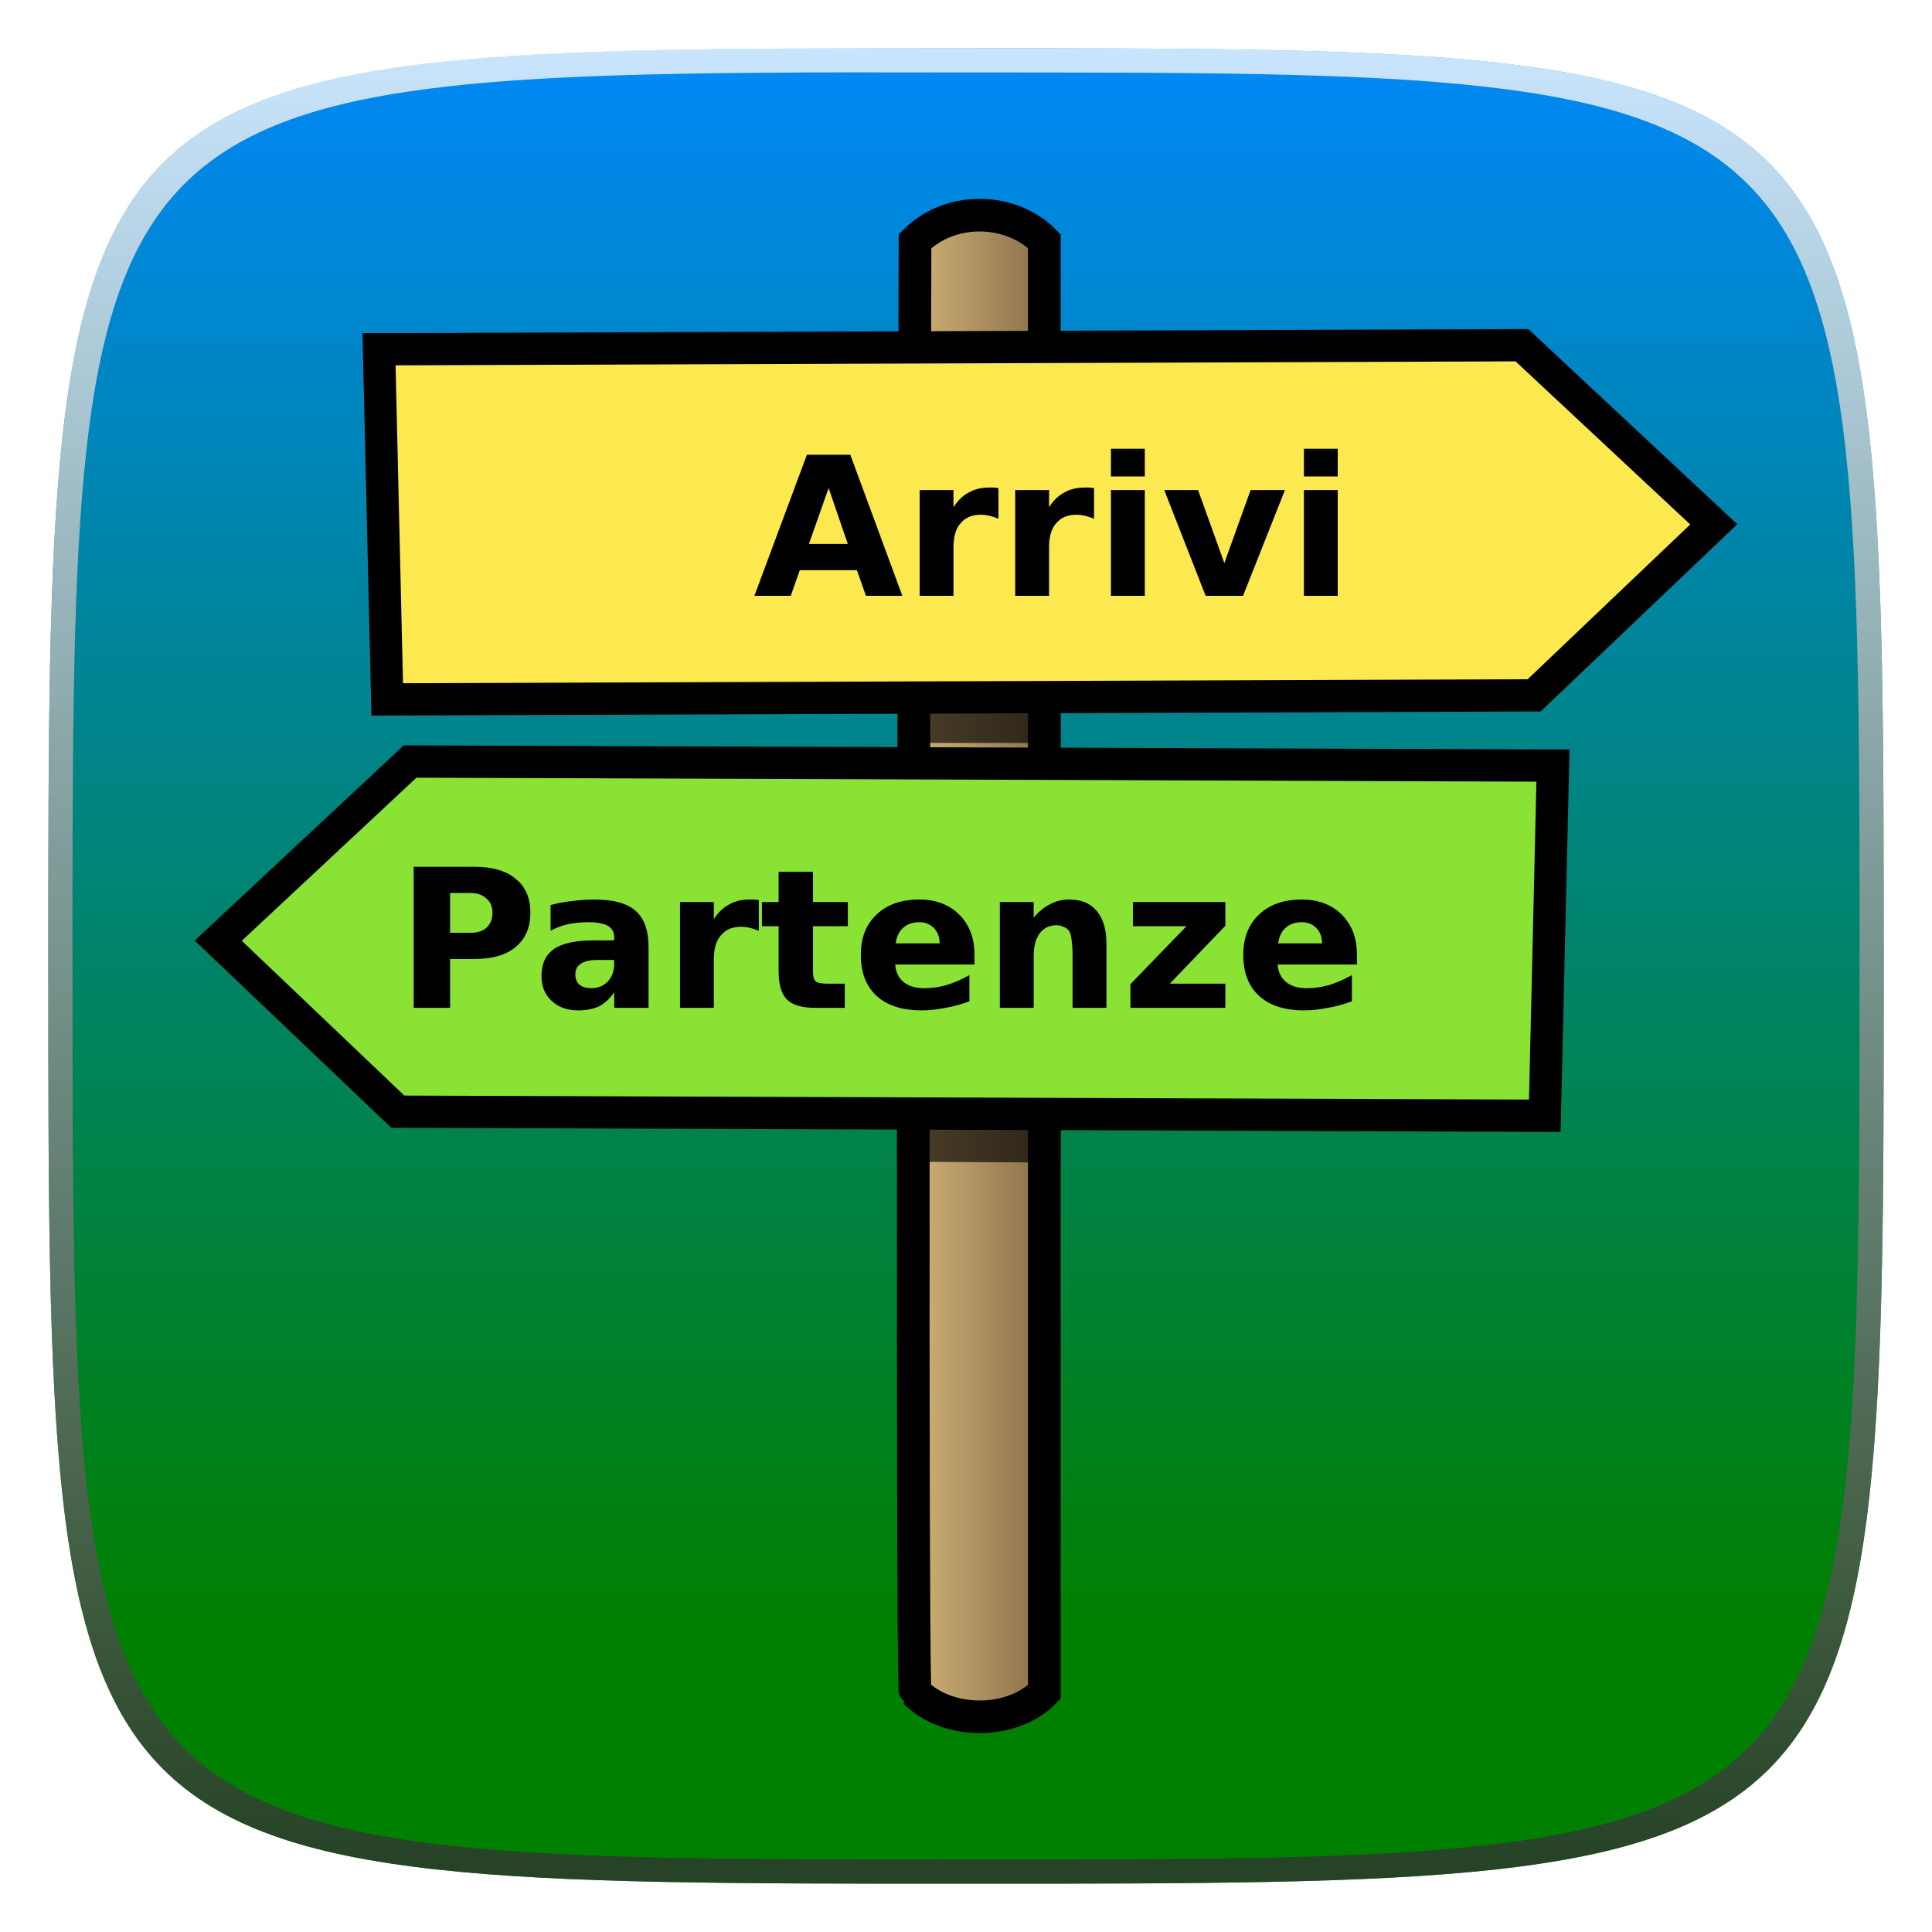
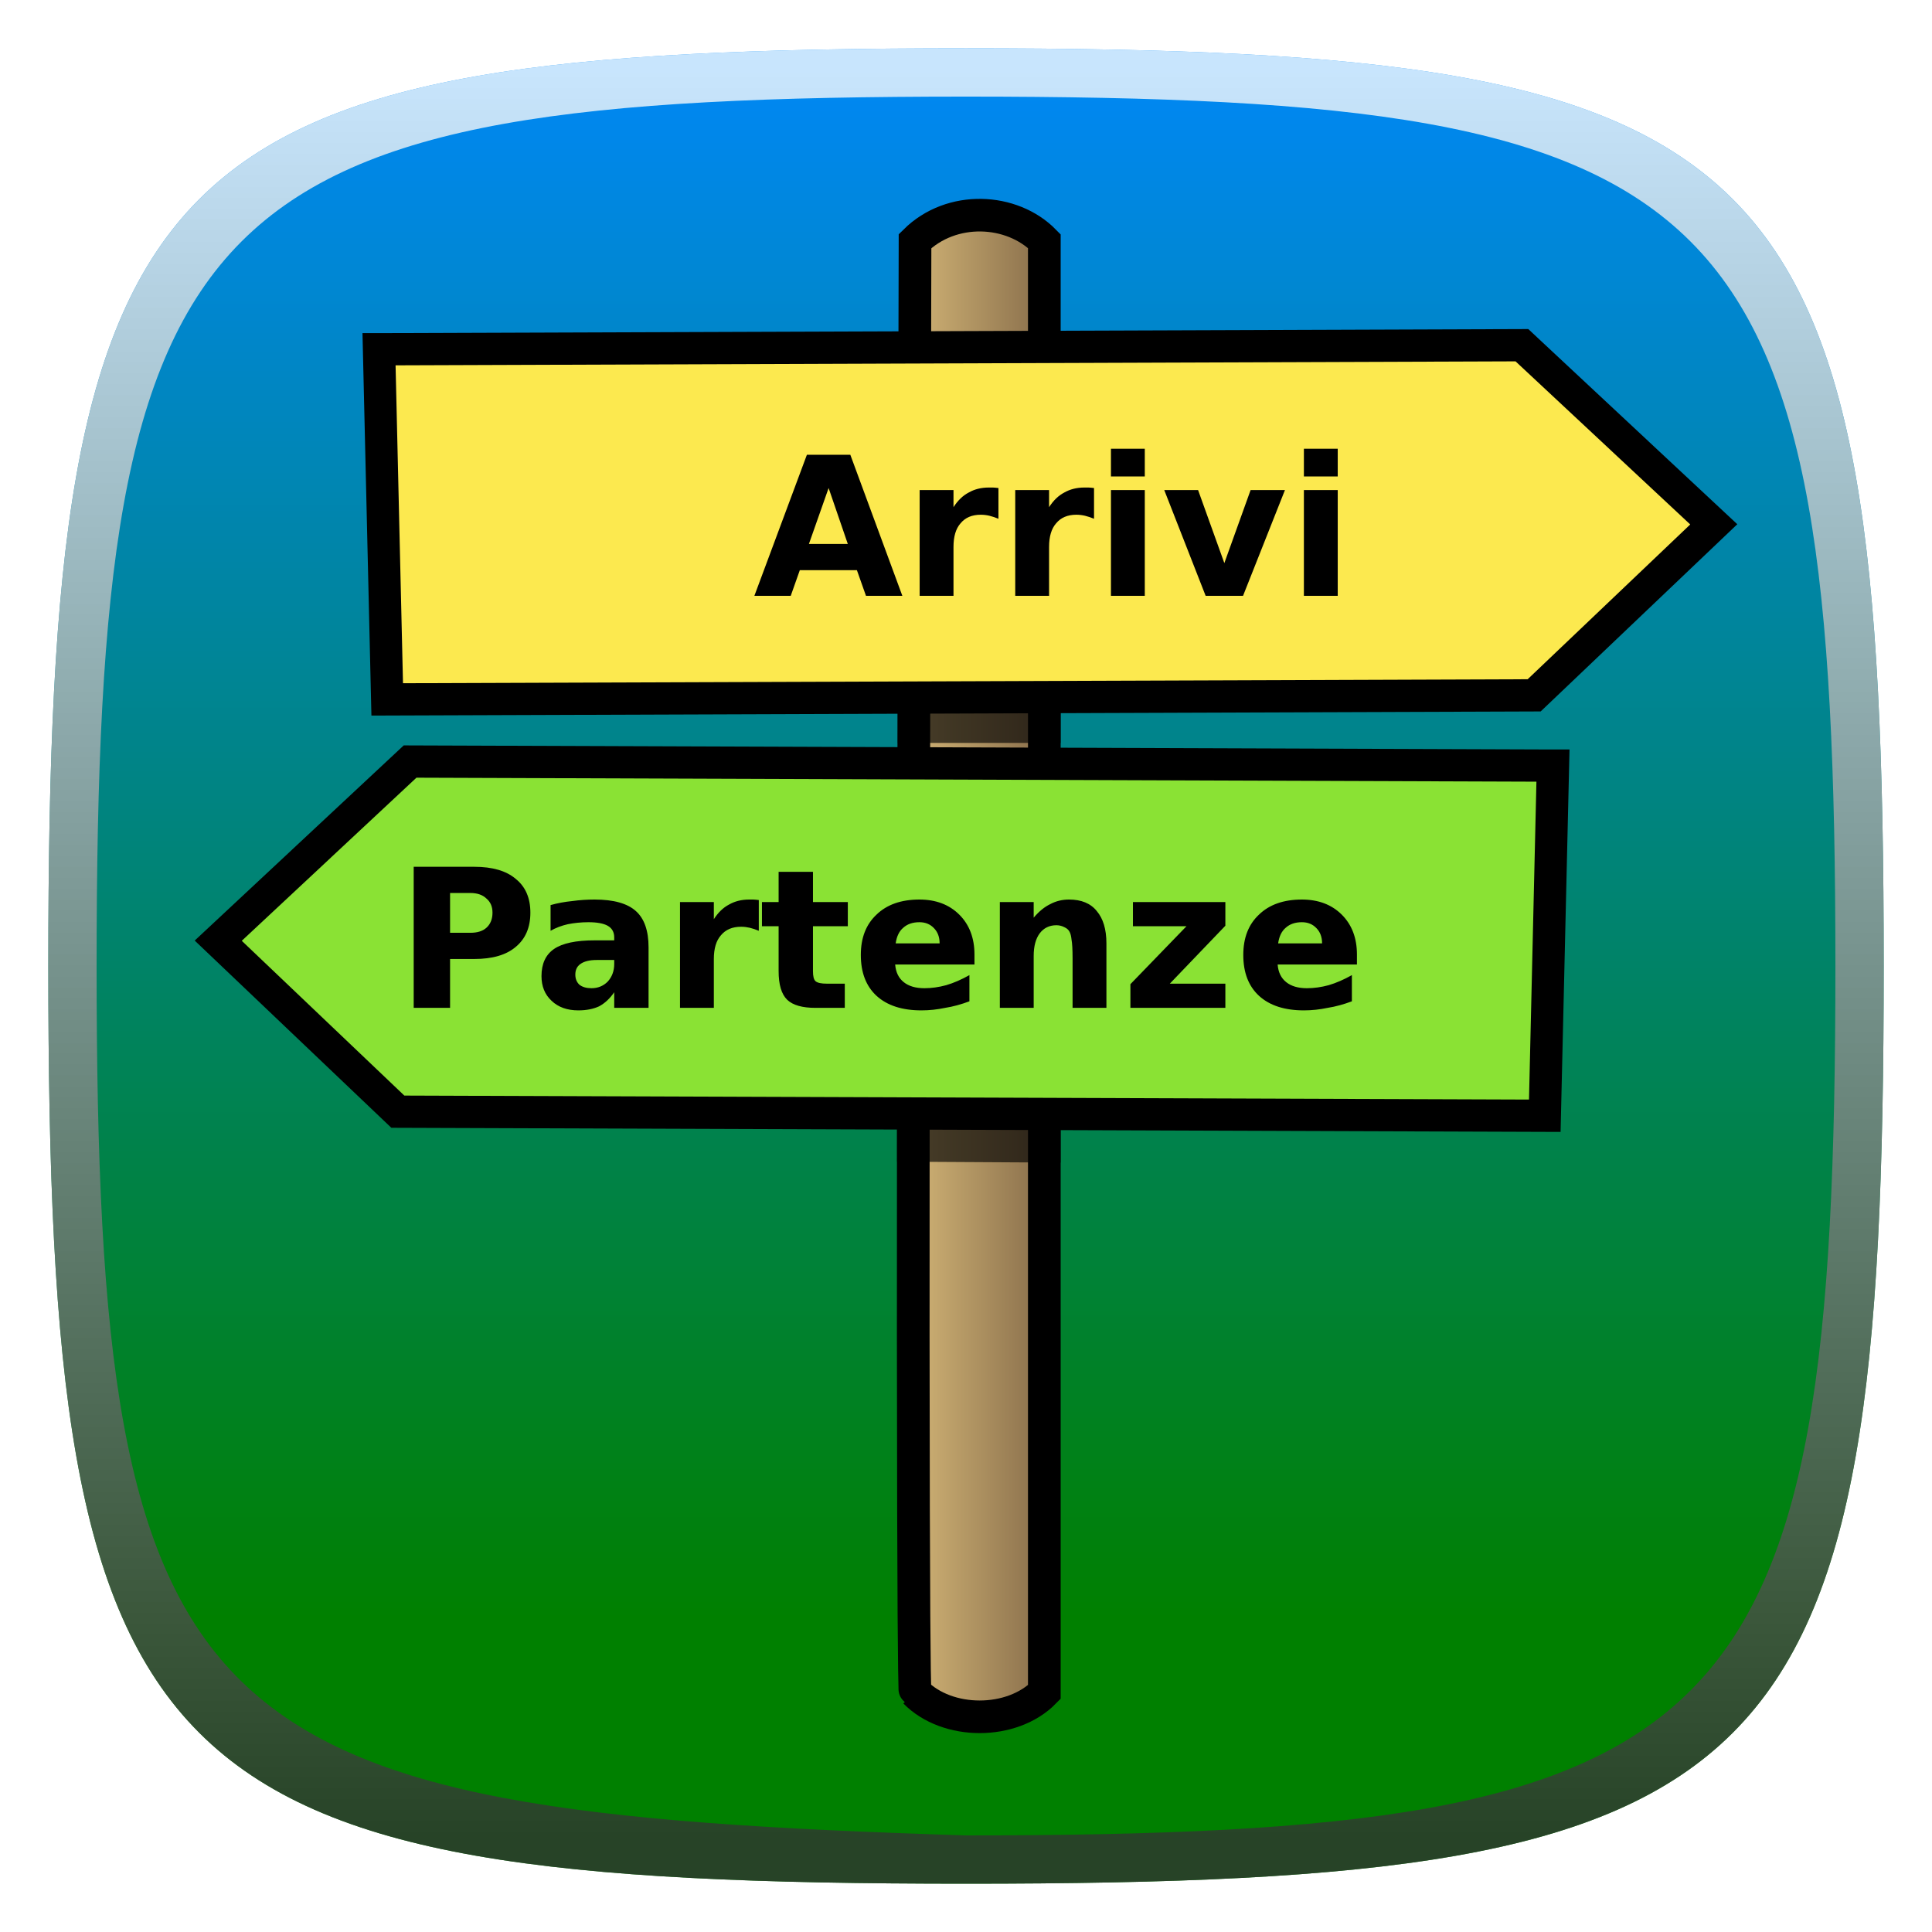
<svg xmlns="http://www.w3.org/2000/svg" xmlns:xlink="http://www.w3.org/1999/xlink" width="80" height="80" id="svg2" version="1.1">
  <defs id="defs4">
    <linearGradient id="linearGradient3848">
      <stop style="stop-color:#008000;stop-opacity:1;" offset="0" id="stop3850" />
      <stop style="stop-color:#0088ff;stop-opacity:1" offset="1" id="stop3852" />
    </linearGradient>
    <linearGradient id="linearGradient3812">
      <stop id="stop3838" offset="0" style="stop-color:#323232;stop-opacity:0.784;" />
      <stop style="stop-color:#ffffff;stop-opacity:0.784;" offset="1" id="stop3816" />
    </linearGradient>
-     <linearGradient xlink:href="#linearGradient3812" id="linearGradient3818" x1="40" y1="1049.362" x2="40" y2="974.362" gradientUnits="userSpaceOnUse" />
+     <linearGradient xlink:href="#linearGradient3812" id="linearGradient3818" x1="40" y1="1048.362" x2="40" y2="975.362" gradientUnits="userSpaceOnUse" />
    <linearGradient xlink:href="#linearGradient3848" id="linearGradient3854" x1="38.051" y1="67" x2="38.051" y2="0" gradientUnits="userSpaceOnUse" />
    <linearGradient gradientUnits="userSpaceOnUse" y2="1027.844" x2="26.506" y1="1027.844" x1="21.438" id="linearGradient3625" xlink:href="#linearGradient3619" />
    <linearGradient id="linearGradient3611">
      <stop id="stop3613" offset="0" style="stop-color:#fcaf3e;stop-opacity:1;" />
      <stop id="stop3615" offset="1" style="stop-color:#fcaf3e;stop-opacity:0;" />
    </linearGradient>
    <linearGradient id="linearGradient3619">
      <stop id="stop3621" offset="0" style="stop-color:#d9bb7a;stop-opacity:1;" />
      <stop id="stop3623" offset="1" style="stop-color:#806646;stop-opacity:1" />
    </linearGradient>
    <filter id="filter4535">
      <feGaussianBlur stdDeviation="0.857" id="feGaussianBlur4537" />
    </filter>
    <linearGradient xlink:href="#linearGradient3848" id="linearGradient4551" gradientUnits="userSpaceOnUse" x1="38.051" y1="67" x2="38.051" y2="0" gradientTransform="matrix(1.054054,0,0,1,-0.1081081,972.3622)" />
-     <mask maskUnits="userSpaceOnUse" id="mask4547">
-       <path style="color:#000000;fill:url(#linearGradient4551);fill-opacity:1;fill-rule:nonzero;stroke:none;stroke-width:6;marker:none;visibility:visible;display:inline;overflow:visible;enable-background:accumulate" d="m 78,1012.362 c 0,38 0,38 -38,38 -38,0 -38,0 -38,-38 0,-38 0,-38 38,-38 38,0 38,0 38,38 z" id="path4549" />
+     <linearGradient xlink:href="#linearGradient3848" id="linearGradient3034" gradientUnits="userSpaceOnUse" gradientTransform="matrix(1.054054,0,0,1,-0.1081081,972.3622)" x1="38.051" y1="67" x2="38.051" y2="0" />
+     <linearGradient xlink:href="#linearGradient3848" id="linearGradient3046" gradientUnits="userSpaceOnUse" gradientTransform="matrix(1.054054,0,0,1,-0.1081081,972.3622)" x1="38.051" y1="67" x2="38.051" y2="0" />
+     <mask maskUnits="userSpaceOnUse" id="mask3042">
+       <path id="path3044" d="m 78,1012.362 c 0,34 -4,38 -38,38 -34,0 -38,-4 -38,-38 0,-34 4,-38 38,-38 34,0 38,9 38,38 z" style="color:#000000;fill:url(#linearGradient3046);fill-opacity:1;fill-rule:nonzero;stroke:none;stroke-width:6;marker:none;visibility:visible;display:inline;overflow:visible;enable-background:accumulate" />
    </mask>
  </defs>
  <g id="layer1" transform="translate(0,-972.3622)">
-     <path id="path3802" d="m 74.103,40 c 0,38 0,38 -36.051,38 C 2,78 2,78 2,40 c 0,-38 0,-38 36.051,-38 36.051,0 36.051,0 36.051,38 z" style="color:#000000;fill:url(#linearGradient3854);fill-opacity:1;fill-rule:nonzero;stroke:none;stroke-width:6;marker:none;visibility:visible;display:inline;overflow:visible;enable-background:accumulate" transform="matrix(1.054054,0,0,1,-0.1081081,972.3622)" />
-     <path style="opacity:0.66;fill:#000000;fill-opacity:1;stroke:#000000;stroke-width:0.956px;stroke-linecap:butt;stroke-linejoin:miter;stroke-opacity:1;filter:url(#filter4535)" d="m -20.438,1012.768 c -0.999,-0.01 -1.65,0.157 -1.656,0.531 2.515,1.261 2.097,1.061 4.406,2.219 l -22.125,0.031 14.844,7.25 21.75,-0.031 c 1.042,0.522 1.741,0.854 2.719,1.344 l -20.938,-0.031 -0.531,3.719 14.5,3.531 21.469,0.031 c 16.973,8.485 24,12 24,12 2.704,0.683 5.371,0.683 5.344,0 l -23.938,-11.969 20.781,0.031 -14.156,-7.25 -21.125,-0.031 -2.781,-1.406 20.219,-0.031 0.375,-3.531 -15.375,-3.719 -19.719,0.031 -4.375,-2.188 c -1.352,-0.341 -2.689,-0.523 -3.688,-0.531 z" id="path4056" mask="url(#mask4547)" />
+     <path id="path3802" d="m 74.103,40 c 0,34 -3.795,38 -36.051,38 C 5.795,78 2,74 2,40 2,6 5.795,2 38.051,2 70.308,2 74.103,6 74.103,40 z" style="color:#000000;fill:url(#linearGradient3854);fill-opacity:1;fill-rule:nonzero;stroke:none;stroke-width:6;marker:none;visibility:visible;display:inline;overflow:visible;enable-background:accumulate" transform="matrix(1.054054,0,0,1,-0.1081081,972.3622)" />
+     <path style="opacity:0.66;fill:#000000;fill-opacity:1;stroke:#000000;stroke-width:0.956px;stroke-linecap:butt;stroke-linejoin:miter;stroke-opacity:1;filter:url(#filter4535)" d="m -20.438,1012.768 c -0.999,-0.01 -1.65,0.157 -1.656,0.531 2.515,1.261 2.097,1.061 4.406,2.219 l -22.125,0.031 14.844,7.25 21.75,-0.031 c 1.042,0.522 1.741,0.854 2.719,1.344 l -20.938,-0.031 -0.531,3.719 14.5,3.531 21.469,0.031 c 16.973,8.485 24,12 24,12 2.704,0.683 5.371,0.683 5.344,0 l -23.938,-11.969 20.781,0.031 -14.156,-7.25 -21.125,-0.031 -2.781,-1.406 20.219,-0.031 0.375,-3.531 -15.375,-3.719 -19.719,0.031 -4.375,-2.188 c -1.352,-0.341 -2.689,-0.523 -3.688,-0.531 z" id="path4056" mask="url(#mask3042)" />
    <g transform="matrix(1.338509,0,0,1.335137,8.442241,-359.9503)" id="layer1-1">
      <text transform="translate(0,1004.362)" id="text3600" y="11.382" x="8.713" style="font-size:9px;font-style:normal;font-variant:normal;font-weight:normal;font-stretch:normal;fill:#000000;fill-opacity:1;stroke:none;font-family:DejaVu Sans;-inkscape-font-specification:DejaVu Sans" xml:space="preserve">
        <tspan y="11.382" x="8.713" id="tspan3602" />
      </text>
      <g id="g3643">
        <path style="fill:url(#linearGradient3625);fill-opacity:1;stroke:#000000;stroke-width:1.011px;stroke-linecap:butt;stroke-linejoin:miter;stroke-opacity:1" d="m 22,1005.362 c -0.126,44.94 0,45 0,45 1,1.023 3,1.023 4,0 l 0,-45 c -1,-1.023 -2.872,-1.121 -4,0 z" id="path3592" />
        <path id="path3598" transform="matrix(0.7471001,0,0,0.7489866,-6.307199,997.8842)" style="opacity:0.66;fill:#000000;stroke:#000000;stroke-width:1.337px;stroke-linecap:butt;stroke-linejoin:miter;stroke-opacity:1" d="m 37.844,32.938 c -0.009,5.149 -0.029,10.756 -0.031,14.5 l 5.438,0.031 0,-14.5 -5.406,-0.031 z M 43.25,15.562 37.875,15.594 c -0.015,5.768 -0.023,9.917 -0.031,14.5 l 5.406,0 0,-14.531 z" />
        <g transform="translate(-0.7905541,-0.714216)" id="g3627">
          <path style="fill:#fce94f;stroke:#000000;stroke-width:1px;stroke-linecap:butt;stroke-linejoin:miter;stroke-opacity:1" d="m 6.21,1009.431 35.355,-0.126 5.935,5.556 -5.556,5.303 -35.482,0.126 -0.253,-10.859 z" id="path3629" />
          <text xml:space="preserve" style="font-size:6px;font-style:normal;font-variant:normal;font-weight:bold;font-stretch:normal;fill:#000000;fill-opacity:1;stroke:none;font-family:DejaVu Sans;-inkscape-font-specification:DejaVu Sans Bold" x="17.791" y="1017.076" id="text3631">
            <tspan id="tspan3633" x="17.791" y="1017.076">Arrivi</tspan>
          </text>
        </g>
        <g transform="translate(-0.0558386,-1.186)" id="g3635">
          <path id="path3637" d="M 41.79,1022.815 6.435,1022.689 0.5,1028.245 l 5.556,5.303 35.482,0.126 0.253,-10.859 z" style="fill:#8ae234;stroke:#000000;stroke-width:1px;stroke-linecap:butt;stroke-linejoin:miter;stroke-opacity:1" />
          <text xml:space="preserve" style="font-size:6px;font-style:normal;font-variant:normal;font-weight:bold;font-stretch:normal;fill:#000000;fill-opacity:1;stroke:none;font-family:DejaVu Sans;-inkscape-font-specification:Bitstream Charter Bold" x="6.001" y="1030.326" id="text3639">
            <tspan id="tspan3641" x="6.001" y="1030.326">Partenze</tspan>
          </text>
        </g>
      </g>
      <g transform="translate(-2.8742788e-5,0)" id="g3654" />
    </g>
    <text transform="matrix(1.415998,0,1.412423,0.7062157,0,0)" id="text4050" y="1444.16" x="-1459.137" style="font-size:8.507px;font-style:normal;font-variant:normal;font-weight:normal;font-stretch:normal;fill:#000000;fill-opacity:1;stroke:none;font-family:DejaVu Sans;-inkscape-font-specification:DejaVu Sans" xml:space="preserve">
      <tspan y="1444.16" x="-1459.137" id="tspan4052" />
    </text>
    <g style="fill:#000000" transform="matrix(1.338509,0,1.335129,0.6675687,-1394.181,341.8097)" id="g4090" />
-     <path style="color:#000000;fill:url(#linearGradient3818);fill-opacity:1.0;fill-rule:nonzero;stroke:none;stroke-width:6;marker:none;visibility:visible;display:inline;overflow:visible;enable-background:accumulate" d="M 33.312,974.362 C 2.001,974.501 2,976.737 2,1012.362 c 0,38 4e-7,38 38,38 38,0 38,0 38,-38 0,-38 10e-7,-38 -38,-38 -2.375,0 -4.6,-0.009 -6.688,0 z m 0.188,1 c 2.032,-0.009 4.188,0 6.5,0 37,0 37,0 37,37 0,37 0,37 -37,37 -37,0 -37,0 -37,-37 0,-34.688 0.013,-36.865 30.5,-37 z" id="path3806" />
+     <path style="color:#000000;fill:url(#linearGradient3818);fill-opacity:1;fill-rule:nonzero;stroke:none;stroke-width:6;marker:none;visibility:visible;display:inline;overflow:visible;enable-background:accumulate" d="m 2,1012.362 c 0,34 4,38 38,38 34,0 38,-4 38,-38 0,-34 -4,-38 -38,-38 -34,6e-5 -38,4 -38,38 z m 38,-36 c 32,0 36,4 36,36 0,32 -4,36 -36,36 -32,-1 -36,-4 -36,-36 0,-32 4,-36 36,-36 z" id="path3806" />
  </g>
</svg>
